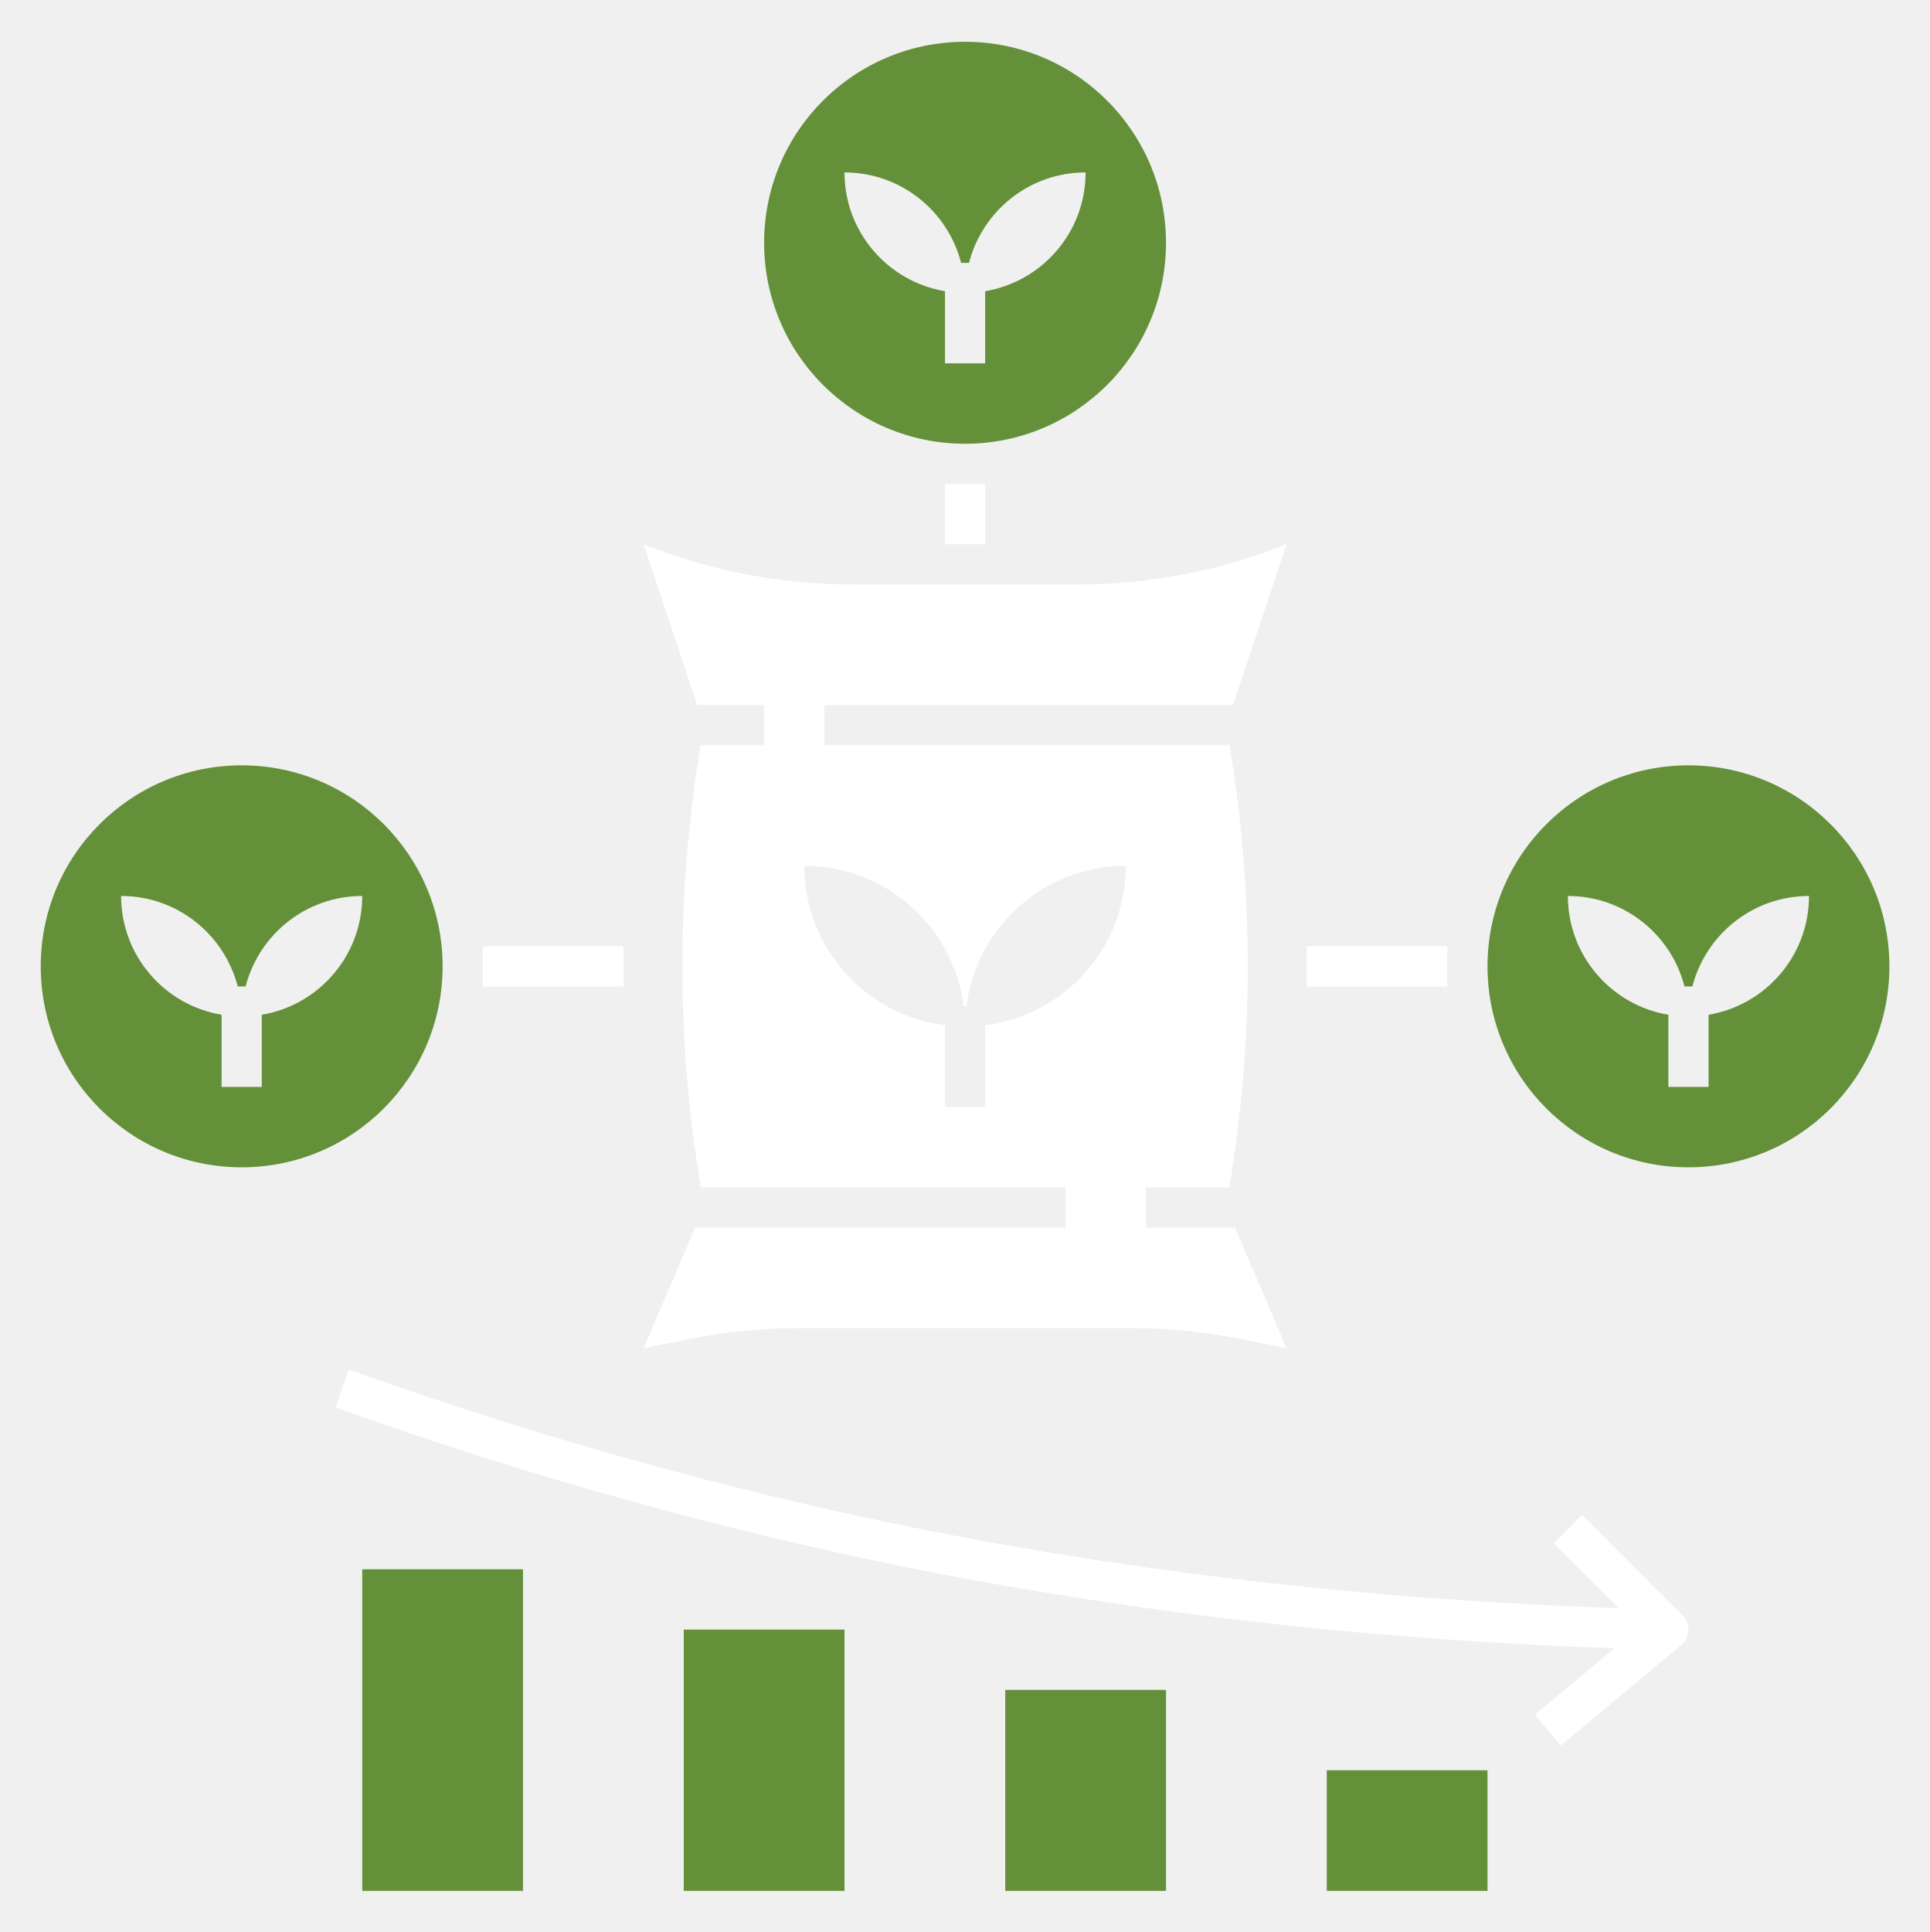
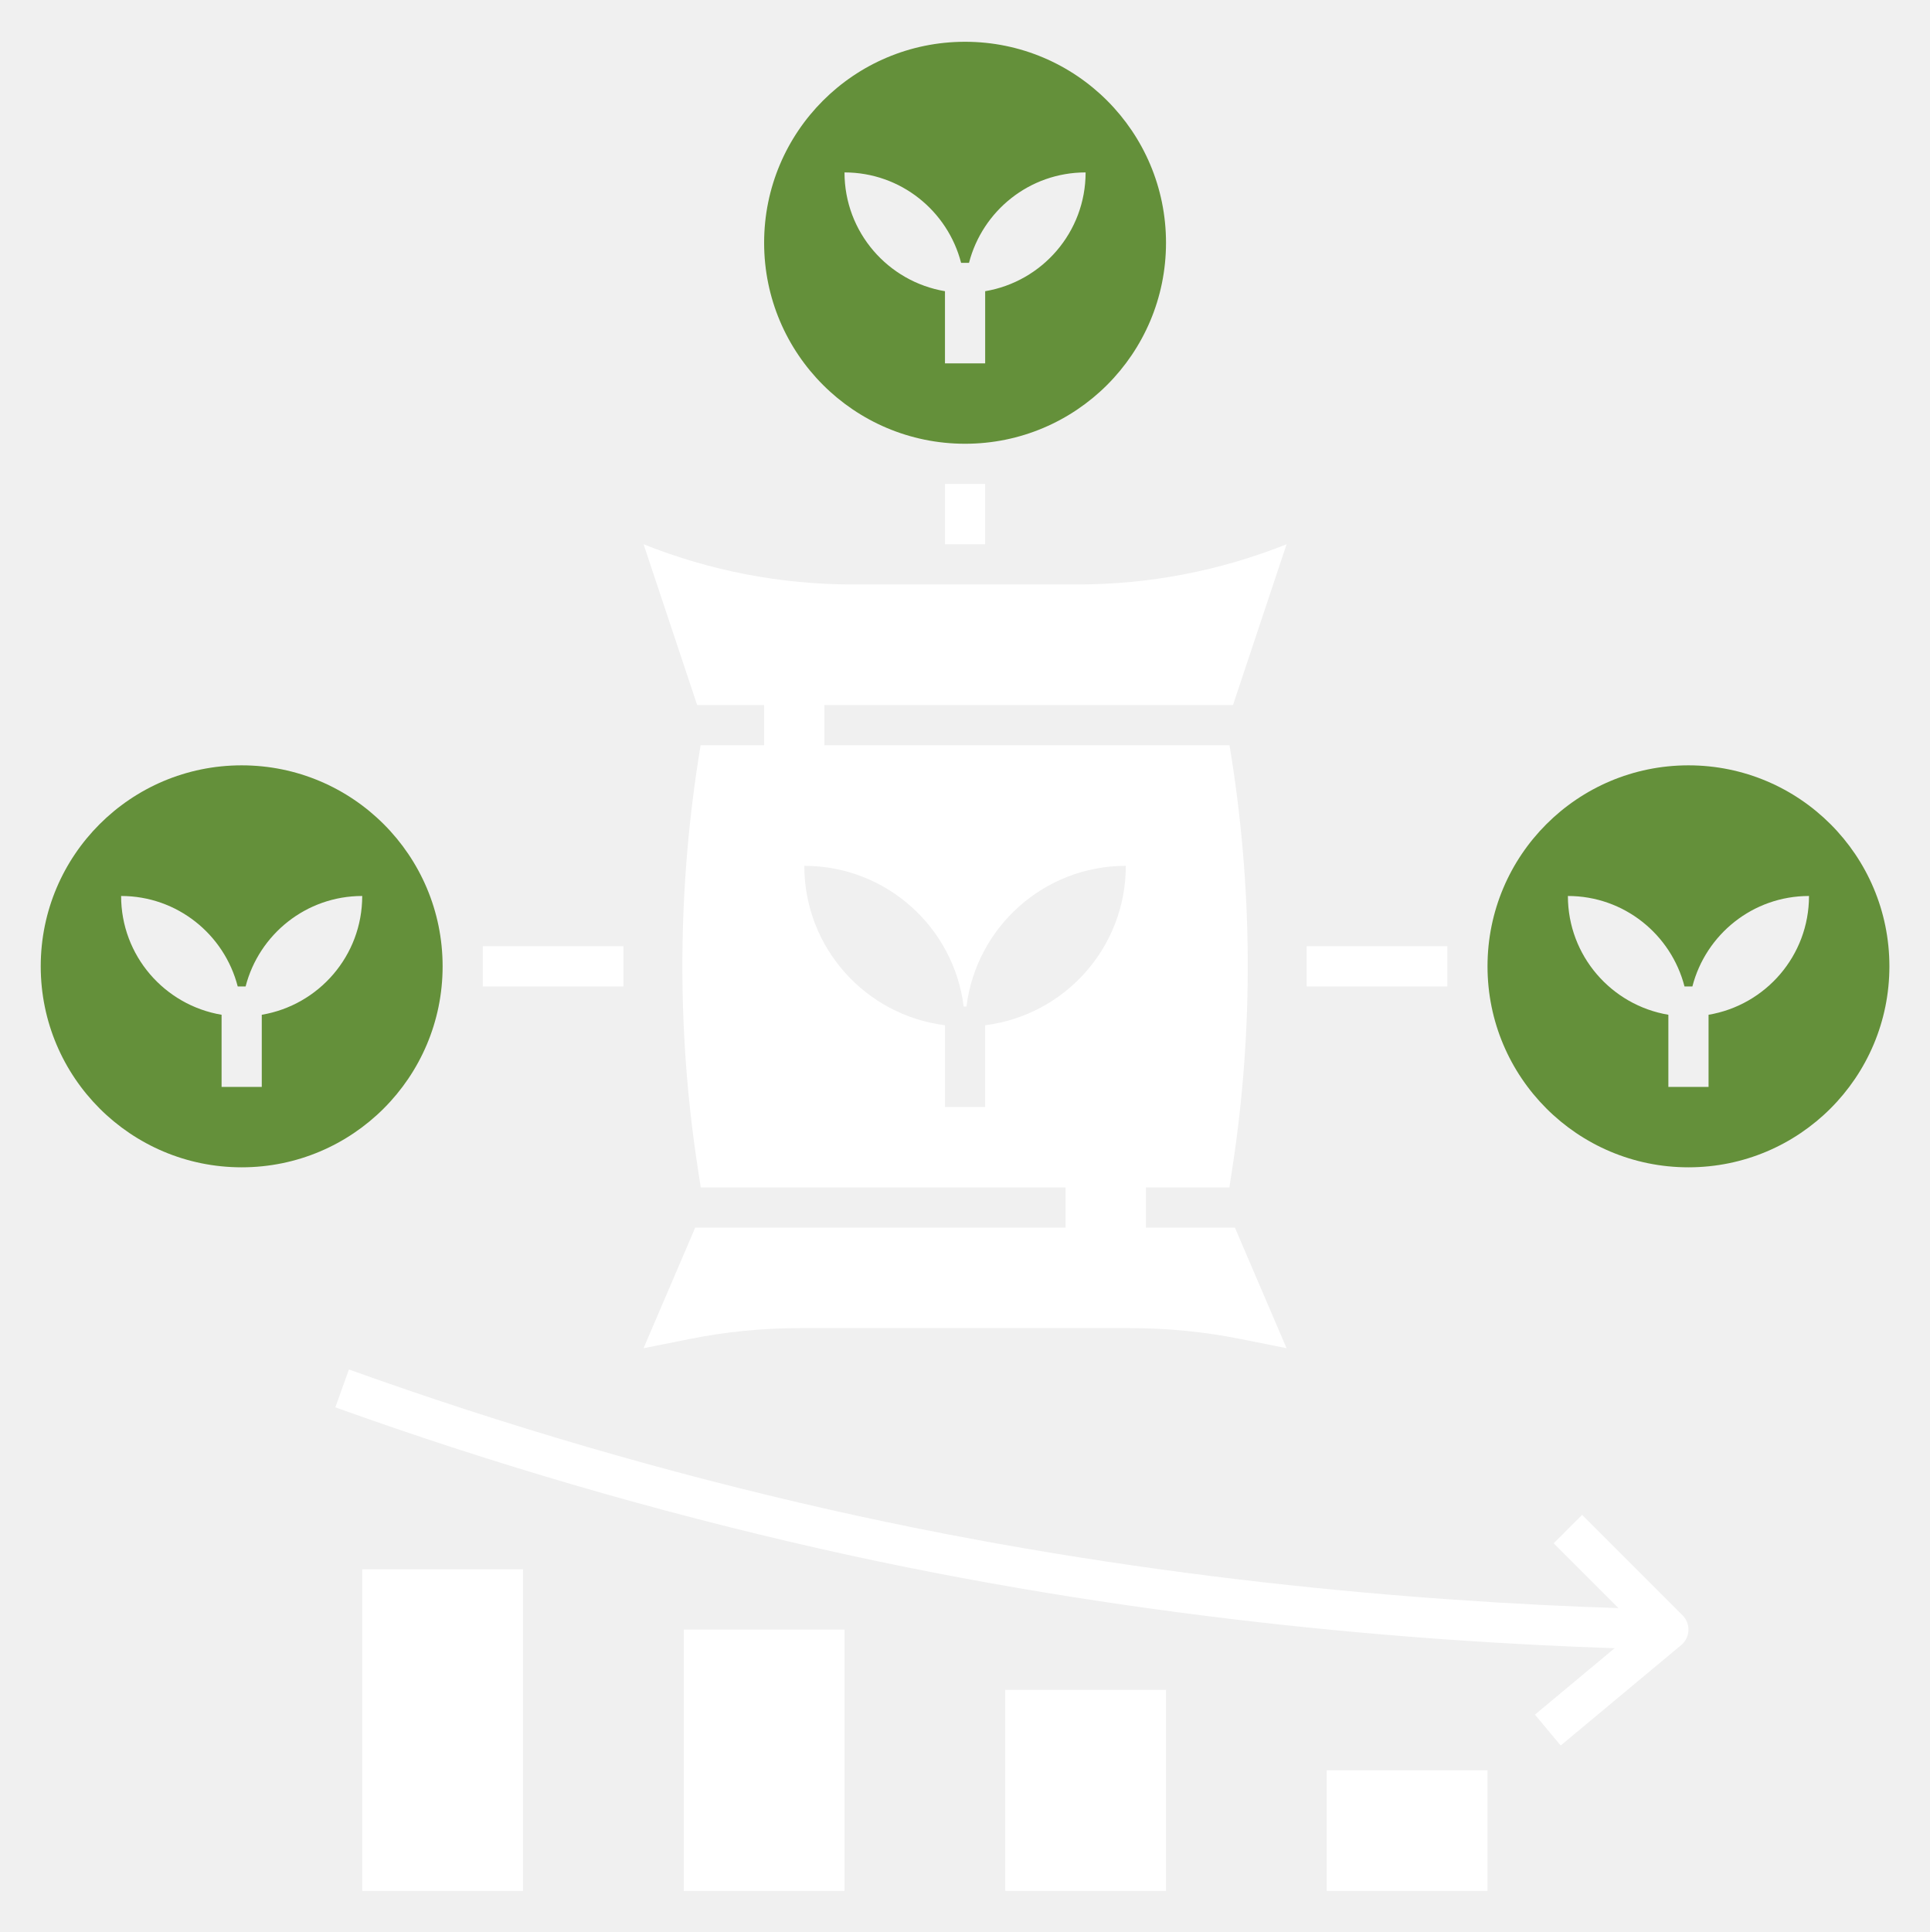
<svg xmlns="http://www.w3.org/2000/svg" width="1132" height="1133" viewBox="0 0 1132 1133" fill="none">
  <path d="M407.8 719.92L377.497 790.641L404.429 785.254C425.716 780.999 447.357 778.854 469.068 778.854H663.102C684.802 778.854 706.454 780.999 727.741 785.254L754.674 790.641L724.37 719.92H672.166V696.346H721.129L722.85 685.149C735.509 602.853 734.848 519.12 721.199 437.037H483.578V413.463H723.238L754.674 319.169C715.742 334.739 674.194 342.743 632.268 342.743H499.902C457.977 342.743 416.428 334.739 377.497 319.169L408.932 413.463H448.217V437.037H410.971C397.334 519.12 396.662 602.865 409.321 685.149L411.042 696.346H625.019V719.92H407.8ZM577.872 601.239V649.199H554.298V601.239C507.8 595.428 471.791 555.836 471.791 507.758C519.869 507.758 559.461 543.766 565.272 590.265H566.899C572.709 543.766 612.301 507.758 660.38 507.758C660.38 555.836 624.371 595.428 577.872 601.239Z" fill="white" />
  <path d="M683.953 142.368C683.953 77.269 631.184 24.5 566.085 24.5C500.987 24.5 448.217 77.269 448.217 142.368C448.217 207.466 500.987 260.236 566.085 260.236C631.184 260.236 683.953 207.466 683.953 142.368ZM577.872 170.774V213.089H554.299V170.774C520.859 165.152 495.365 136.144 495.365 101.114C528.309 101.114 555.902 123.674 563.763 154.155H568.396C576.257 123.674 603.862 101.114 636.794 101.114C636.806 136.144 611.311 165.152 577.872 170.774Z" fill="#64903A" />
  <path d="M990.41 448.824C925.311 448.824 872.542 501.594 872.542 566.692C872.542 631.791 925.311 684.56 990.41 684.56C1055.51 684.56 1108.28 631.791 1108.28 566.692C1108.28 501.594 1055.51 448.824 990.41 448.824ZM1002.2 595.099V637.413H978.623V595.099C945.184 589.476 919.689 560.469 919.689 525.439C952.633 525.439 980.226 547.999 988.088 578.479H992.72C1000.58 547.999 1028.19 525.439 1061.12 525.439C1061.13 560.469 1035.64 589.476 1002.2 595.099Z" fill="#64903A" />
  <path d="M259.629 566.692C259.629 501.594 206.859 448.824 141.761 448.824C76.662 448.824 23.893 501.594 23.893 566.692C23.893 631.791 76.662 684.56 141.761 684.56C206.859 684.56 259.629 631.791 259.629 566.692ZM153.548 595.099V637.413H129.974V595.099C96.535 589.476 71.04 560.469 71.04 525.439C103.984 525.439 131.577 547.999 139.439 578.479H144.071C151.933 547.999 179.537 525.439 212.47 525.439C212.482 560.469 186.987 589.476 153.548 595.099Z" fill="#64903A" />
  <path d="M577.872 283.809H554.298V319.169H577.872V283.809Z" fill="white" />
  <path d="M365.711 554.906H283.204V578.479H365.711V554.906Z" fill="white" />
  <path d="M848.968 554.906H766.461V578.479H848.968V554.906Z" fill="white" />
-   <path d="M306.777 920.295H212.483V1108.88H306.777V920.295Z" fill="#64903A" />
-   <path d="M495.367 955.656H401.073V1108.88H495.367V955.656Z" fill="#64903A" />
-   <path d="M872.543 1038.16H778.249V1108.88H872.543V1038.16Z" fill="#64903A" />
-   <path d="M683.953 991.016H589.659V1108.88H683.953V991.016Z" fill="#64903A" />
+   <path d="M306.777 920.295H212.483V1108.88H306.777V920.295Z" fill="white" />
+   <path d="M495.367 955.656H401.073V1108.88H495.367V955.656Z" fill="white" />
+   <path d="M872.543 1038.16H778.249V1108.88H872.543V1038.16Z" fill="white" />
+   <path d="M683.953 991.016H589.659V1108.88H683.953V991.016Z" fill="white" />
  <path d="M928.025 888.39L911.359 905.056L949.359 943.057C832.493 939.273 665.427 925.777 486.174 885.219C391.149 863.72 296.442 836.092 204.67 803.112L196.702 825.307C289.382 858.605 385.02 886.492 480.976 908.215C661.243 948.997 829.217 962.682 947.108 966.572L900.362 1005.53L915.461 1023.64L986.181 964.709C988.727 962.576 990.259 959.499 990.401 956.176C990.554 952.875 989.305 949.646 986.959 947.312L928.025 888.39Z" fill="white" />
</svg>
